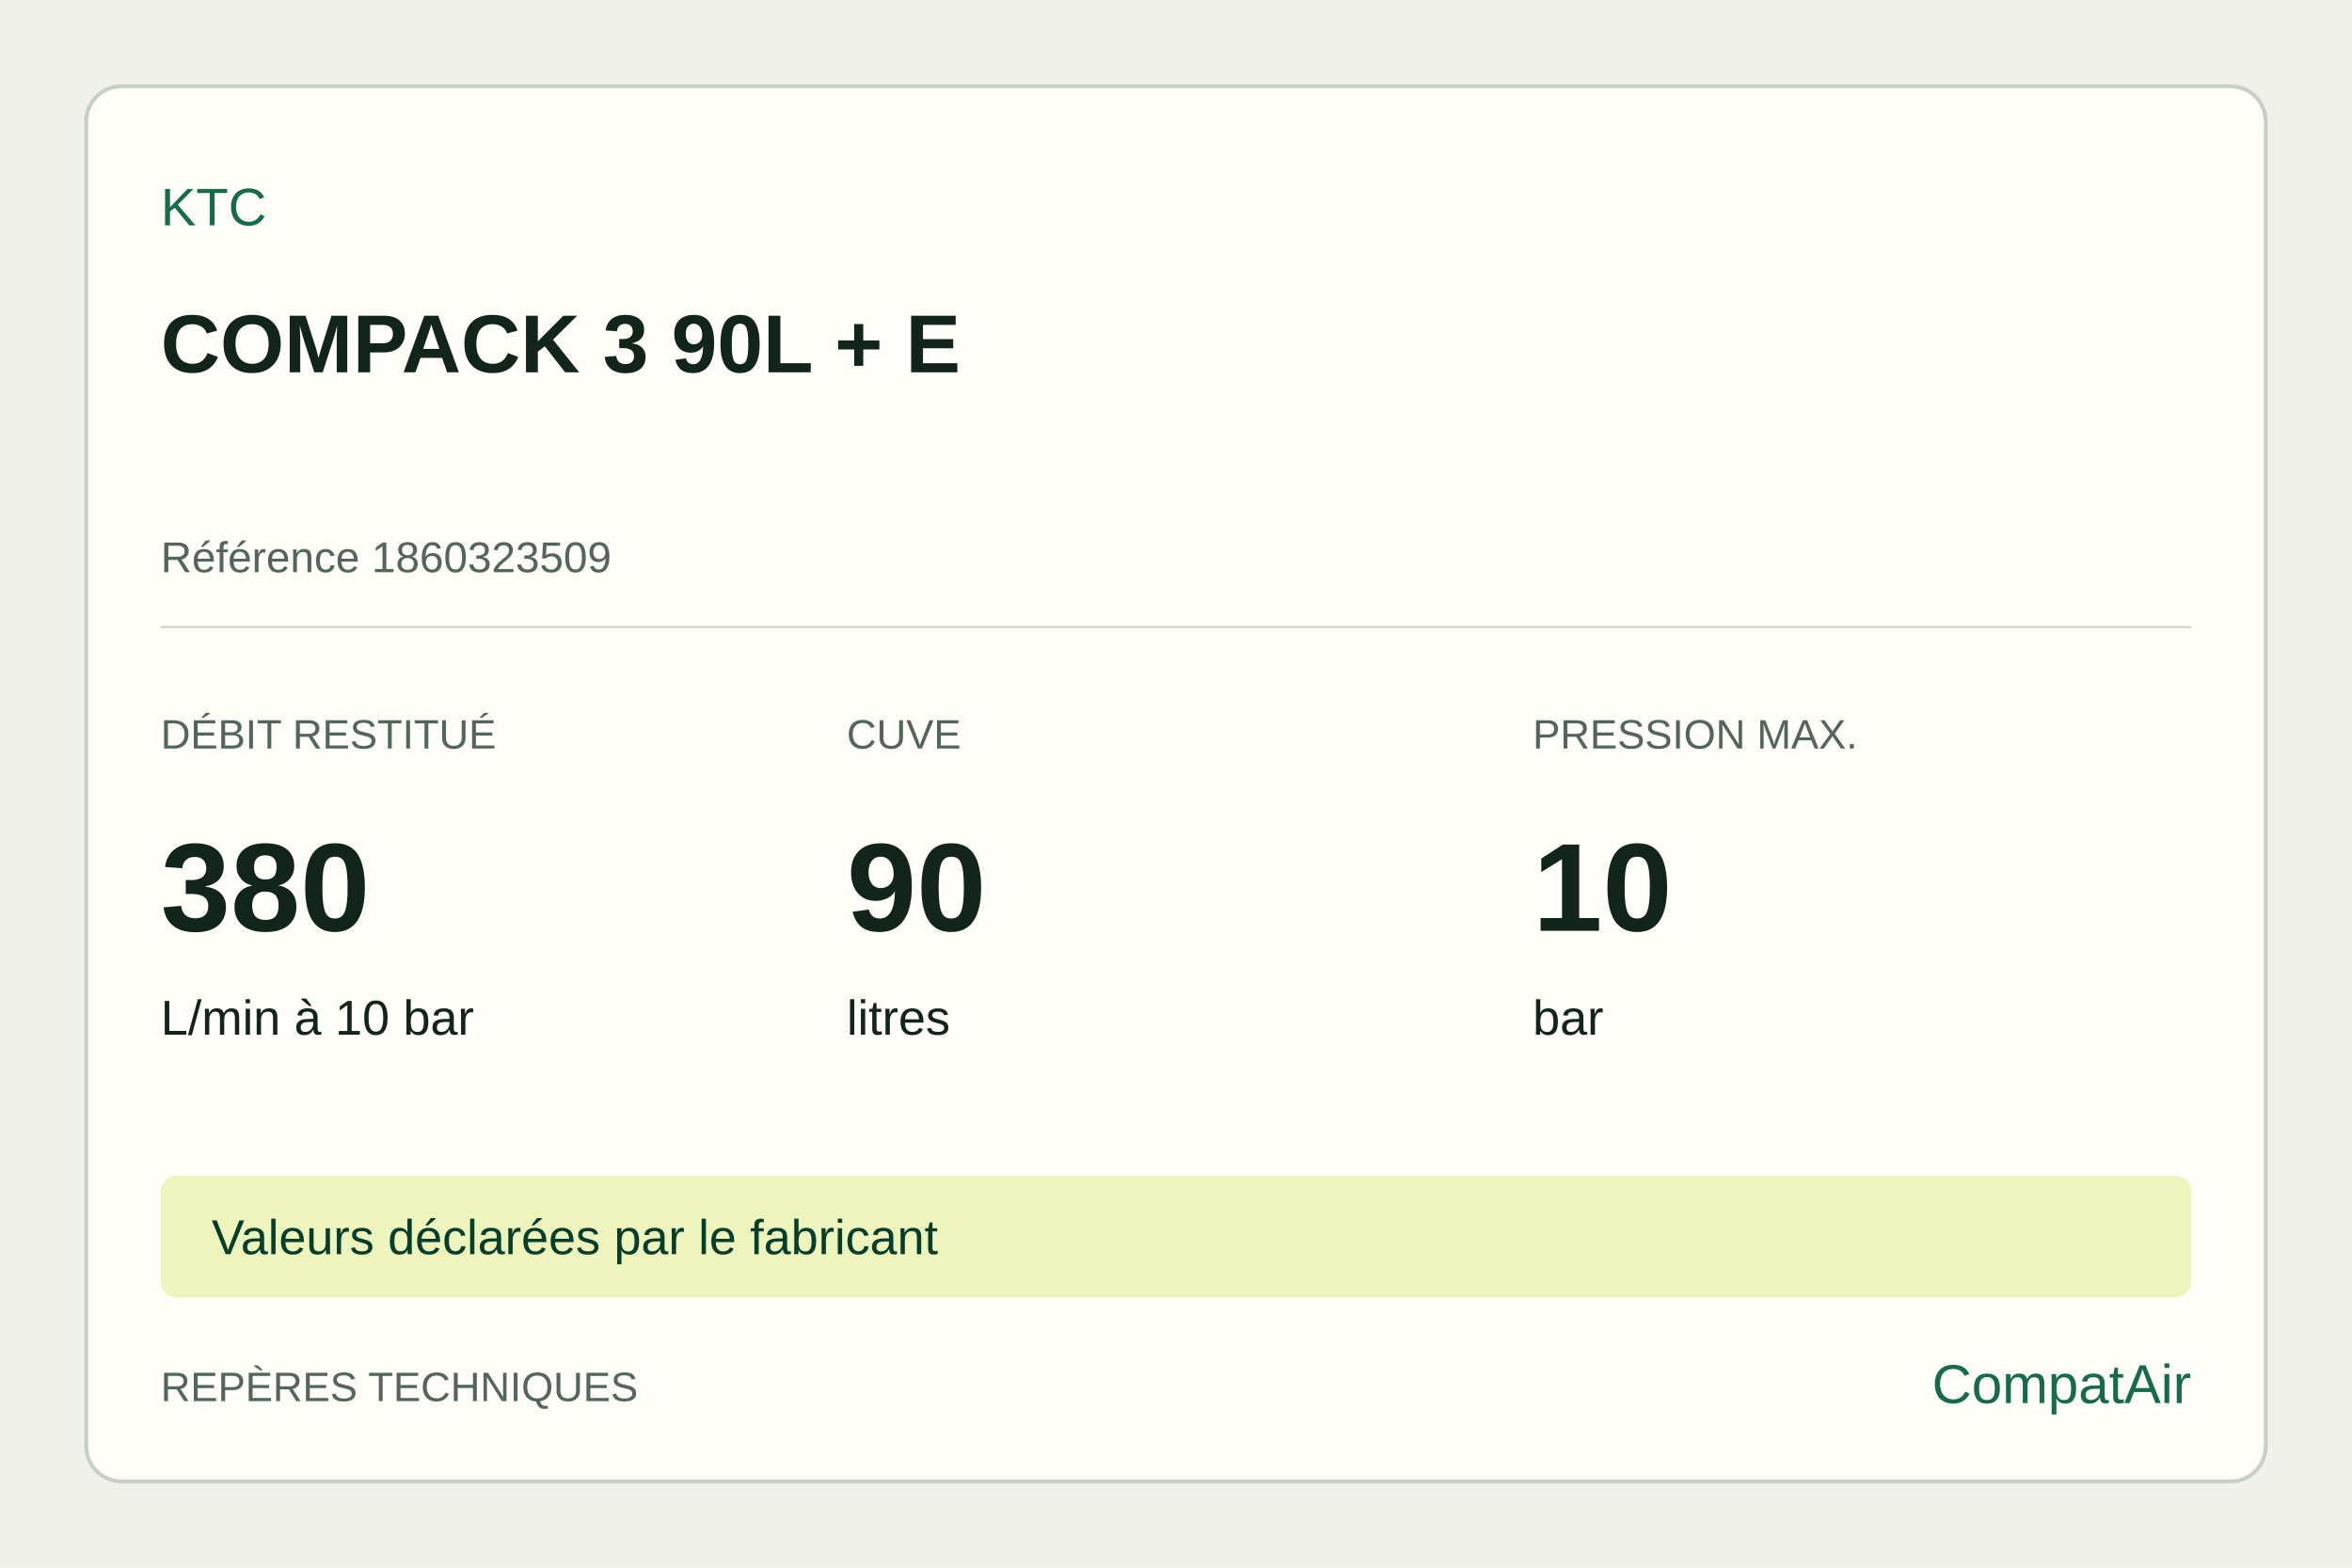
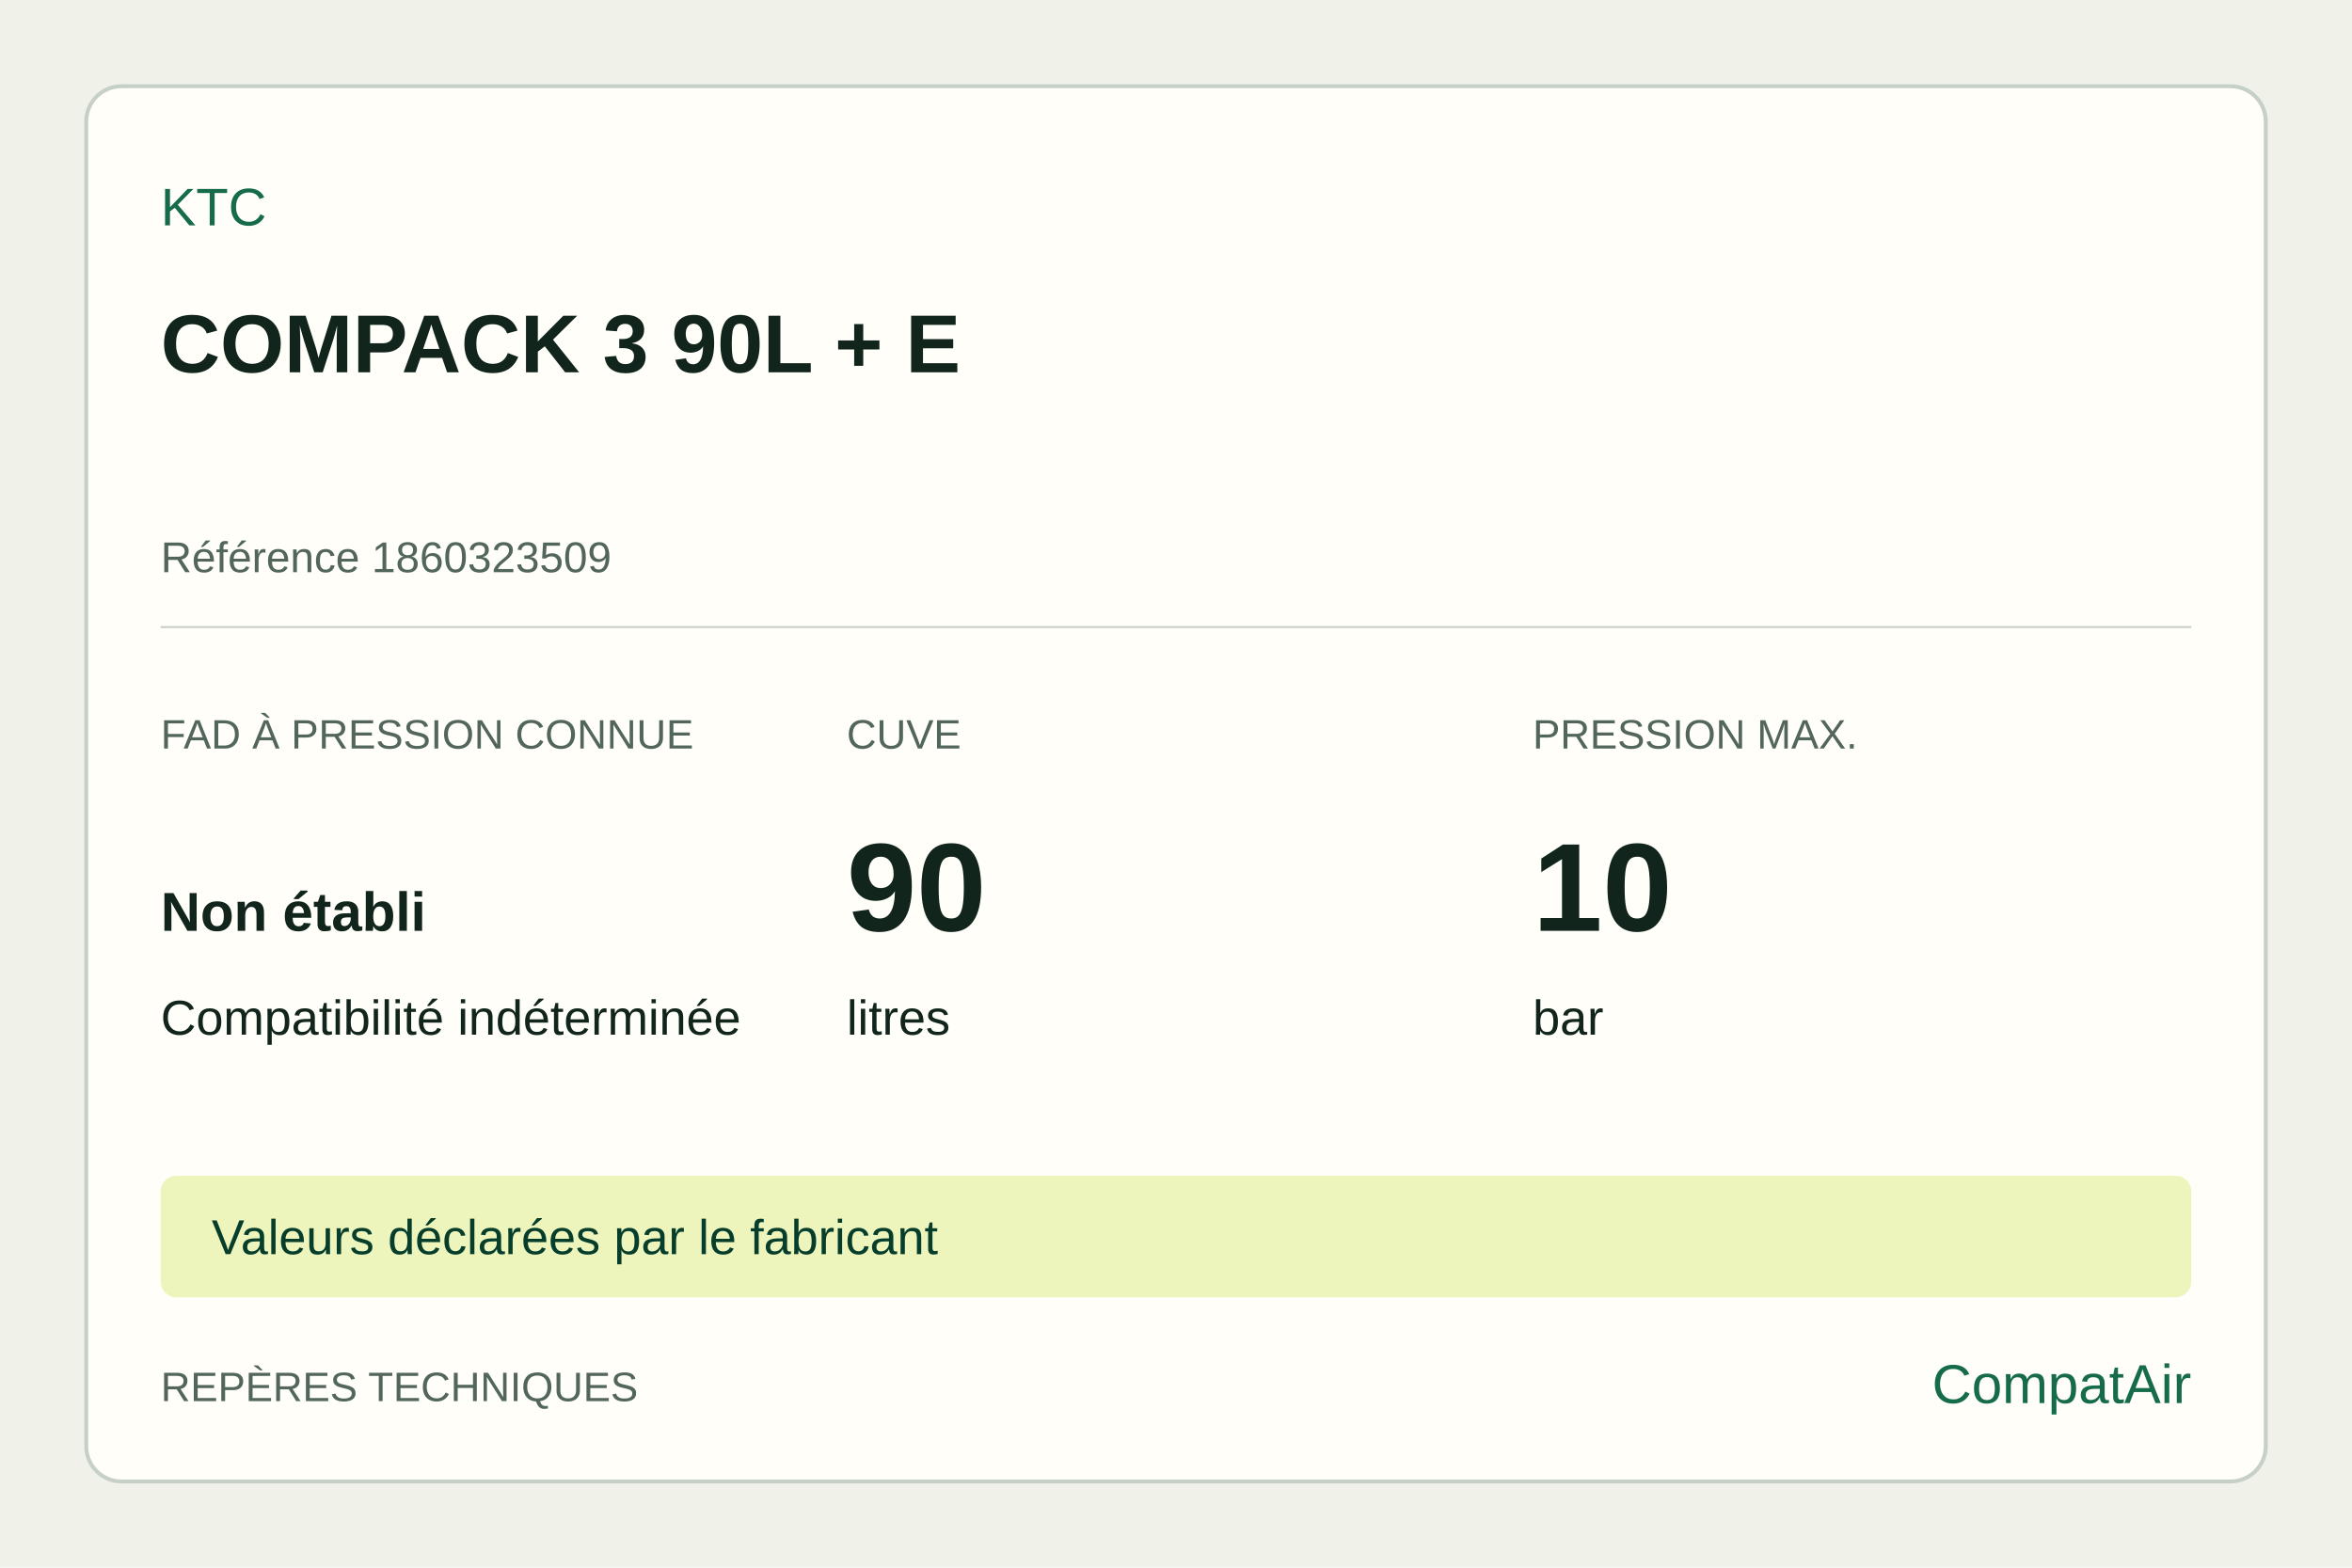
<svg xmlns="http://www.w3.org/2000/svg" width="1200" height="800" viewBox="0 0 1200 800">
  <rect width="1200" height="800" fill="#f0f1e9" />
  <rect x="44" y="44" width="1112" height="712" rx="18" fill="#fffef9" stroke="#c7d0c6" stroke-width="2" />
  <g font-family="Arial,sans-serif" fill="#11251c">
    <text x="82" y="115" font-size="27" fill="#166b4b">KTC</text>
    <text x="82" y="190" font-size="42" font-weight="700">COMPACK 3 90L + E</text>
    <text x="82" y="292" font-size="22" fill="#53665b">Référence 1860323509</text>
    <line x1="82" y1="320" x2="1118" y2="320" stroke="#c7d0c6" />
-     <text x="82" y="382" font-size="21" fill="#53665b">DÉBIT RESTITUÉ</text>
-     <text x="82" y="475" font-size="64" font-weight="700">380</text>
-     <text x="82" y="528" font-size="25">L/min à 10 bar</text>
+     <text x="82" y="382" font-size="21" fill="#53665b">FAD À PRESSION CONNUE</text>
+     <text x="82" y="475" font-size="28" font-weight="700">Non établi</text>
+     <text x="82" y="528" font-size="25">Compatibilité indéterminée</text>
    <text x="432" y="382" font-size="21" fill="#53665b">CUVE</text>
    <text x="432" y="475" font-size="64" font-weight="700">90</text>
    <text x="432" y="528" font-size="25">litres</text>
    <text x="782" y="382" font-size="21" fill="#53665b">PRESSION MAX.</text>
    <text x="782" y="475" font-size="64" font-weight="700">10</text>
    <text x="782" y="528" font-size="25">bar</text>
    <rect x="82" y="600" width="1036" height="62" rx="8" fill="#edf5bd" />
    <text x="108" y="640" font-size="25" fill="#073d2b">Valeurs déclarées par le fabricant</text>
    <text x="82" y="715" font-size="21" fill="#53665b">REPÈRES TECHNIQUES</text>
    <text x="1118" y="716" text-anchor="end" font-size="28" fill="#166b4b">CompatAir</text>
  </g>
</svg>
